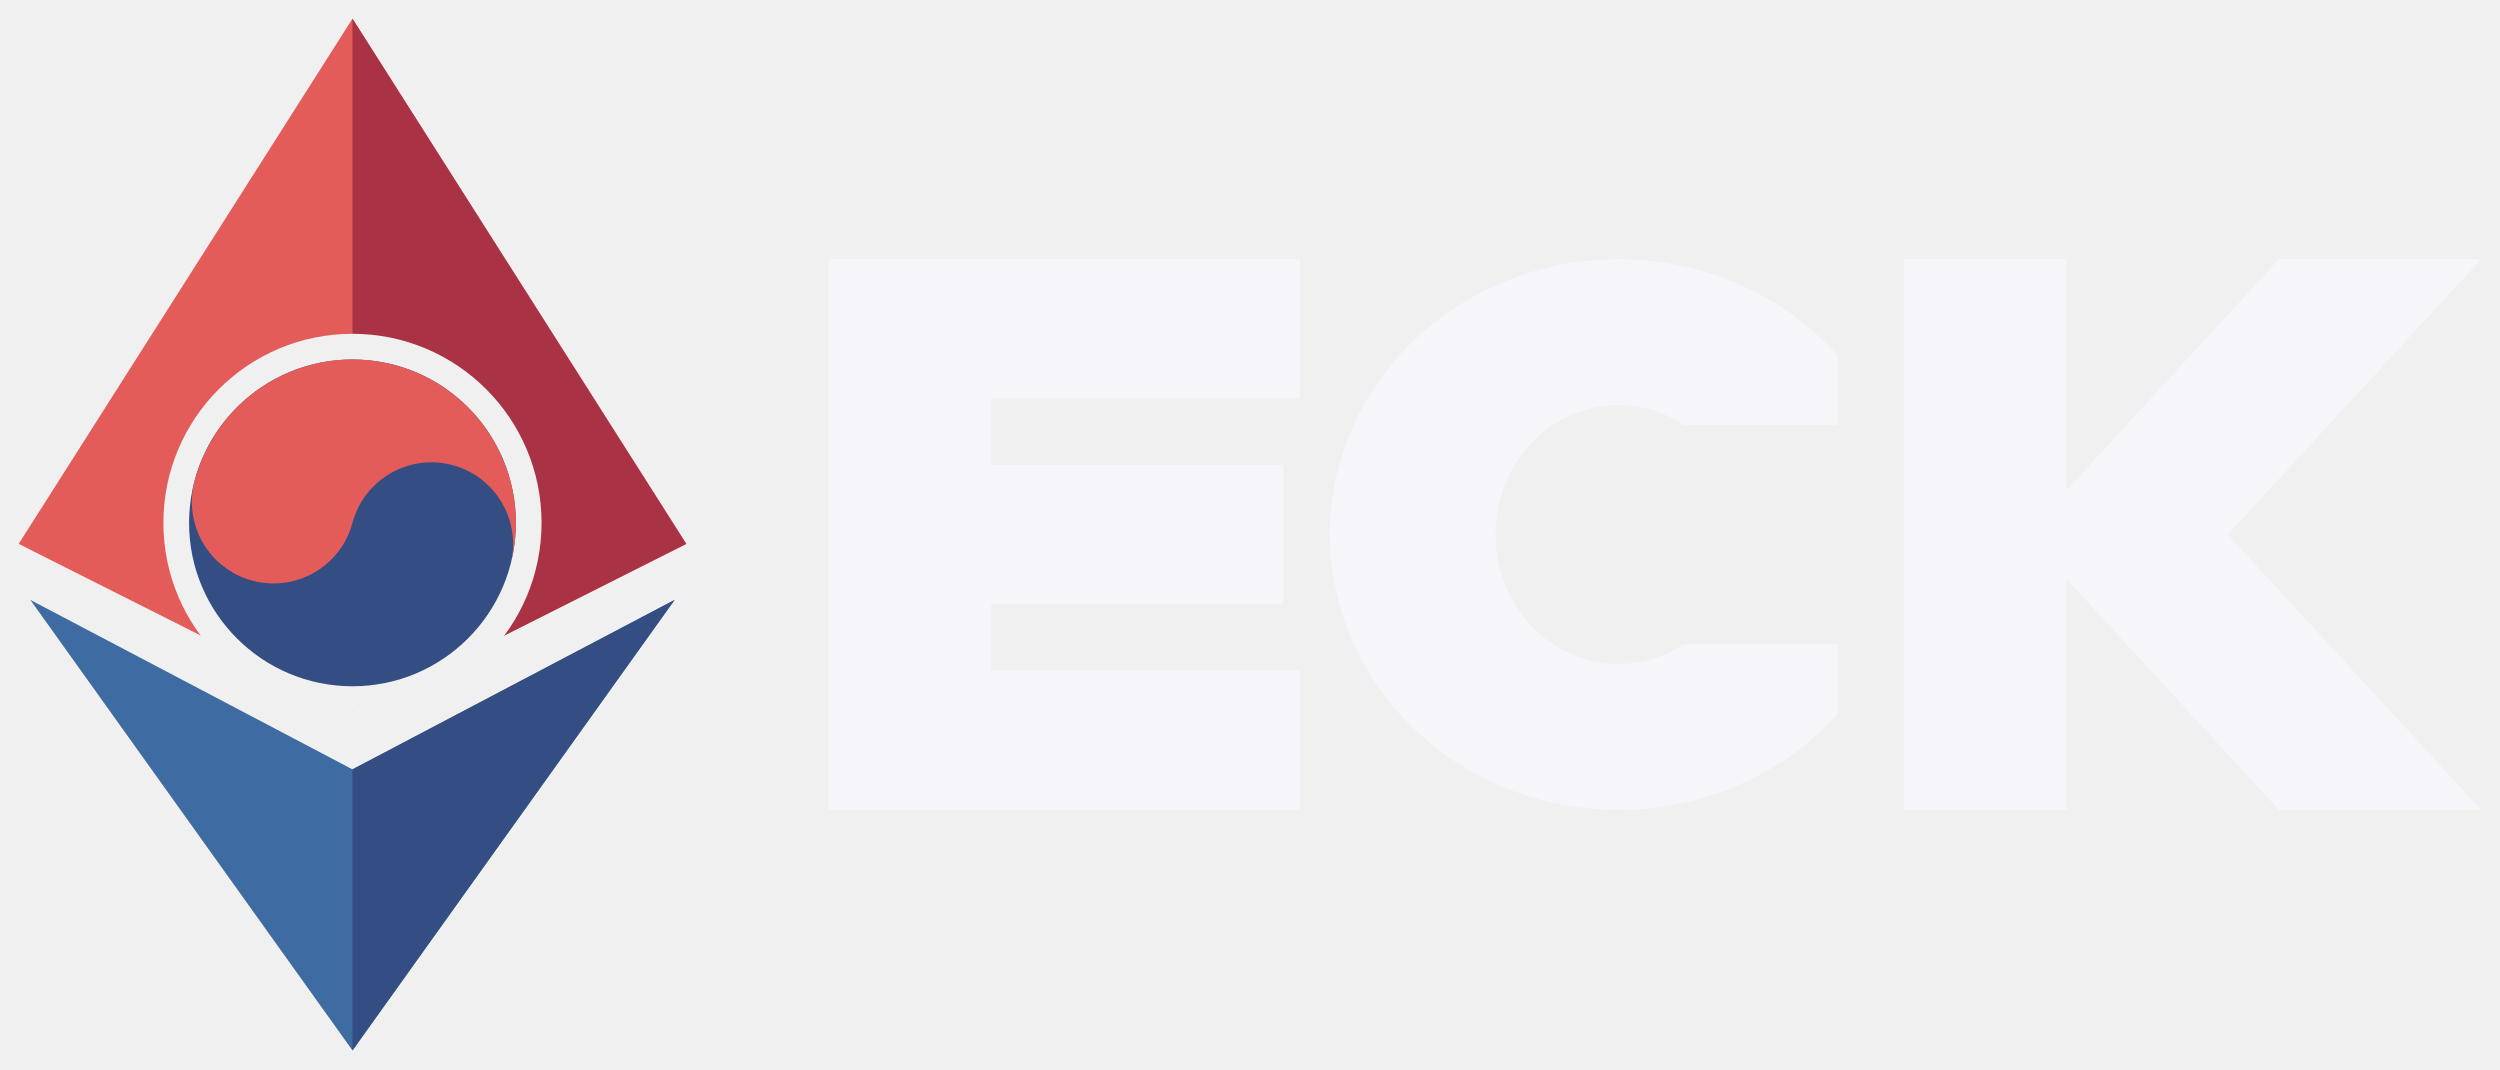
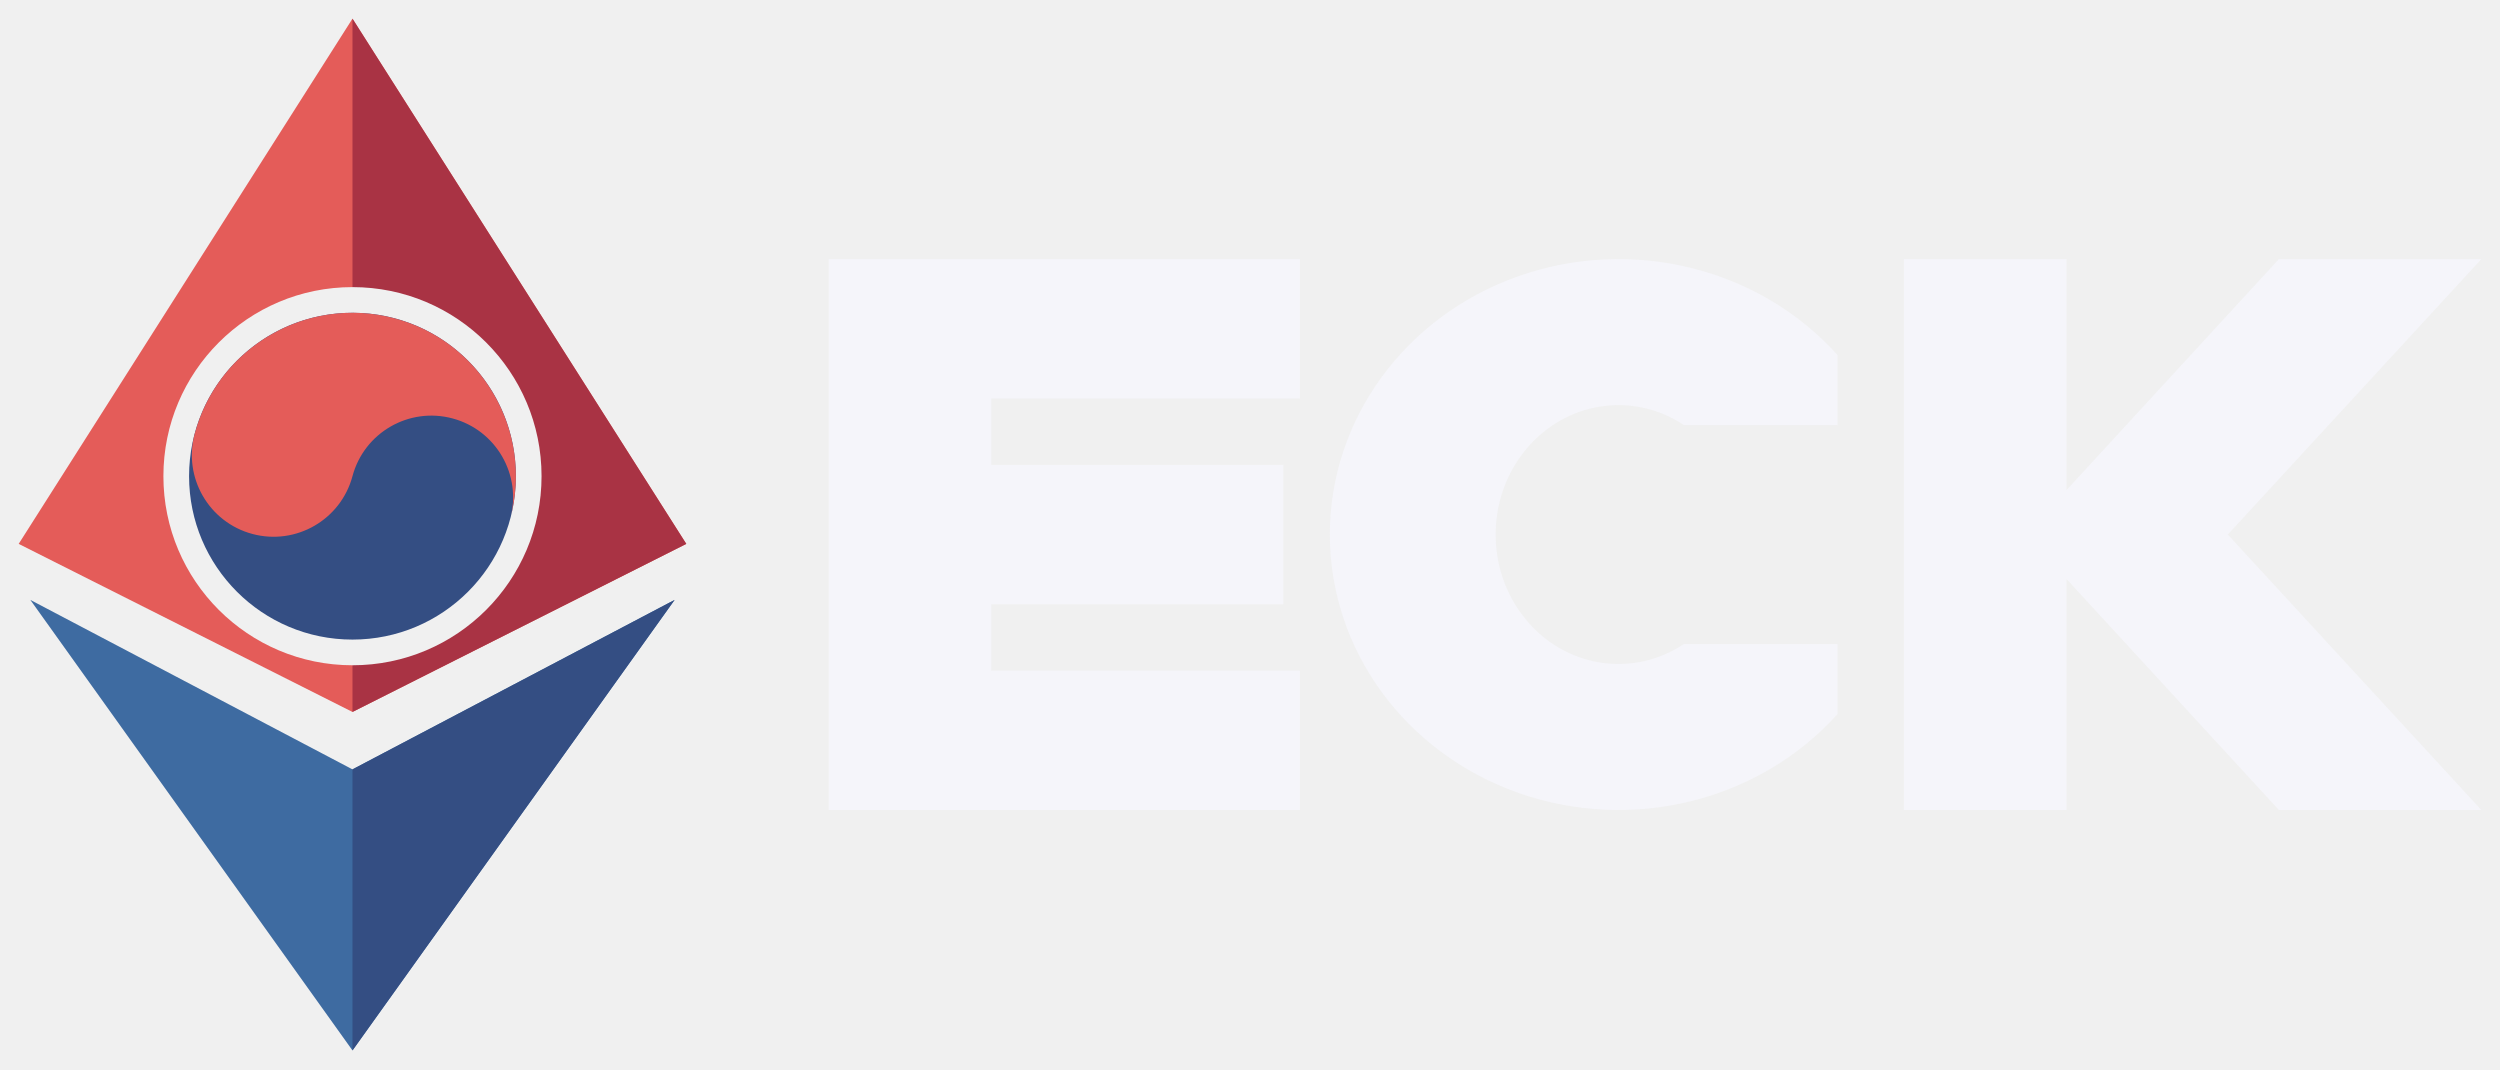
<svg xmlns="http://www.w3.org/2000/svg" viewBox="-8 -8 1071 458">
  <mask id="gap">
    <rect x="-8" y="-8" width="1071" height="458" fill="#fff" />
-     <circle cx="143" cy="216" r="81" />
+     <circle cx="143" cy="196" r="81" />
  </mask>
  <g mask="url(#gap)">
    <polygon fill="#E45C59" points="143,0 0,225 143,297 286,225" />
    <polygon fill="#A93344" points="143,0 286,225 143,297" />
    <polygon fill="#3E6BA1" points="5,249 143,321.6 281,249 143,442" />
    <polygon fill="#344E83" points="281,249 143,321.6 143,442" />
  </g>
-   <circle fill="#344E83" cx="143" cy="216" r="70" />
-   <path fill="#E45C59" transform="rotate(15 143 216)" d="M73 216A70 70 0 0 1 213 216A35 35 0 0 0 143 216A35 35 0 0 1 73 216Z" />
+   <circle fill="#344E83" cx="143" cy="196" r="70" />
+   <path fill="#E45C59" transform="rotate(15 143 196)" d="M73 196A70 70 0 0 1 213 196A35 35 0 0 0 143 196A35 35 0 0 1 73 196Z" />
  <g transform="translate(347 103) scale(1.4217)">
    <g fill="#F5F5FA">
      <path d="M0 0H142V42H49V62H137V104H49V124H142V166H0Z" />
      <path d="M304 28.9A87 83 0 1 0 304 137.1V116H257.7A37 39 0 1 1 257.7 50H304Z" />
      <polygon points="324,0 373,0 373,69.6 437,0 498,0 421.6,83 498,166 437,166 373,96.4 373,166 324,166" />
    </g>
  </g>
</svg>
